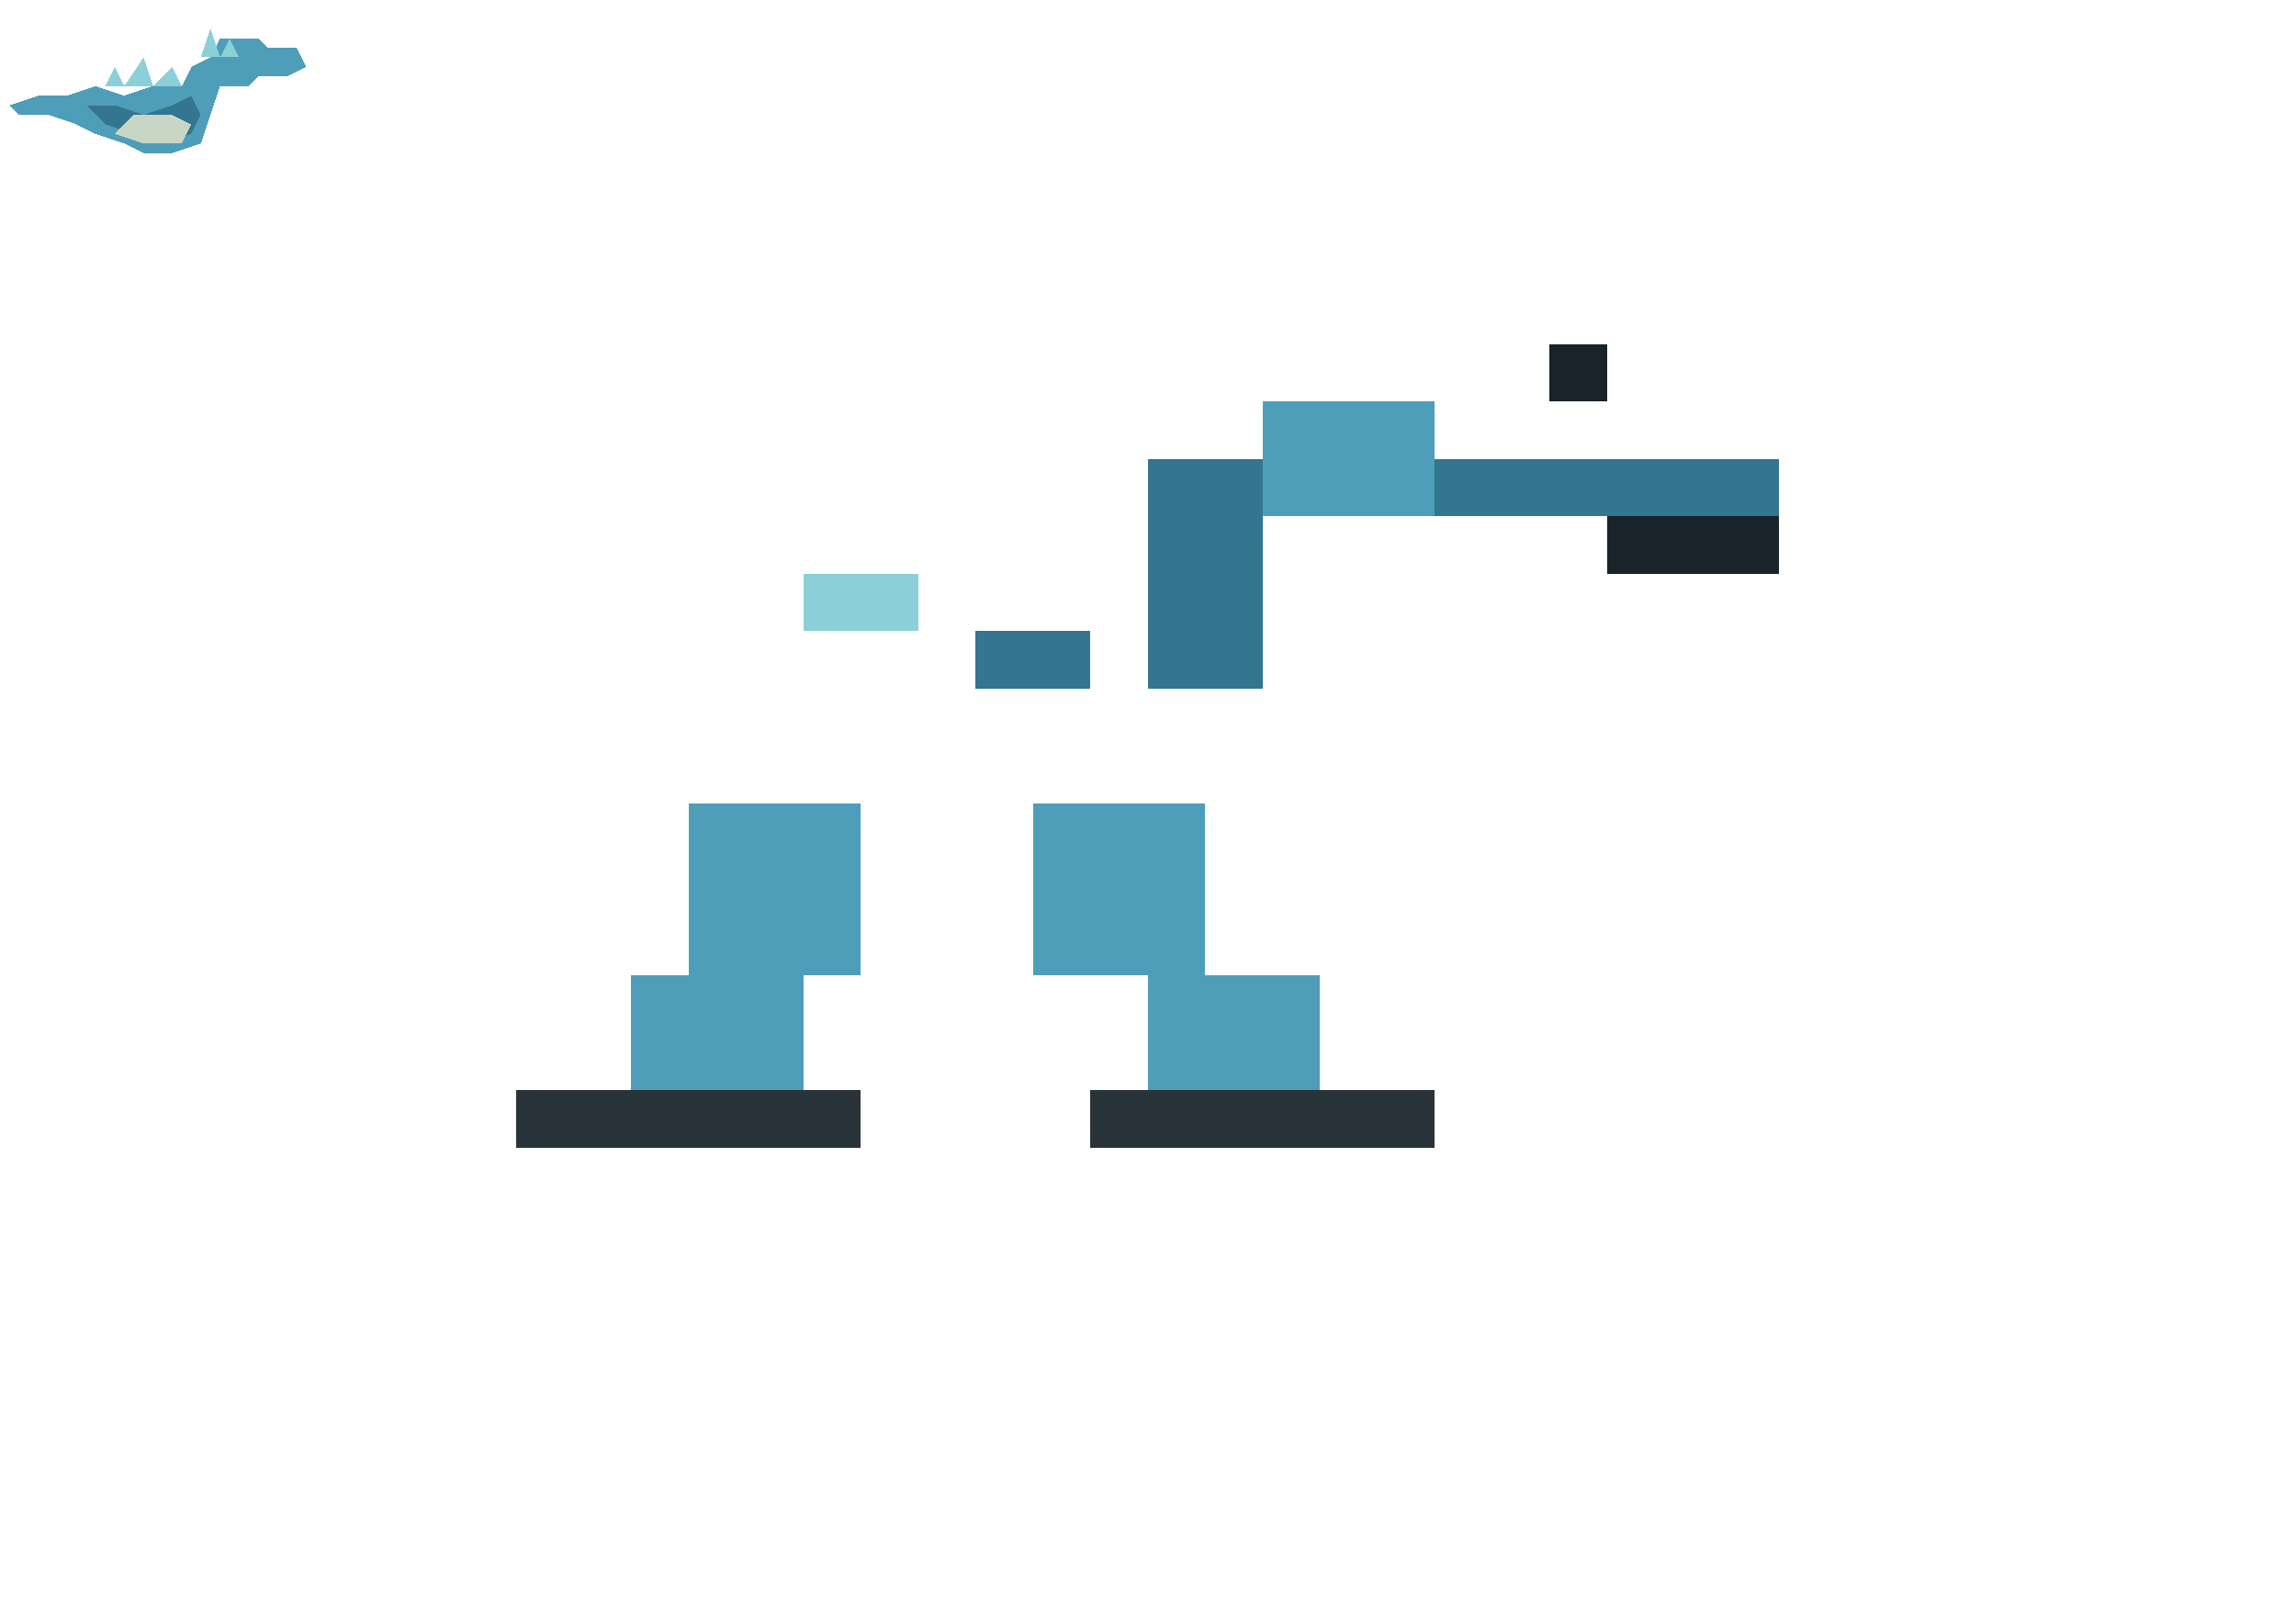
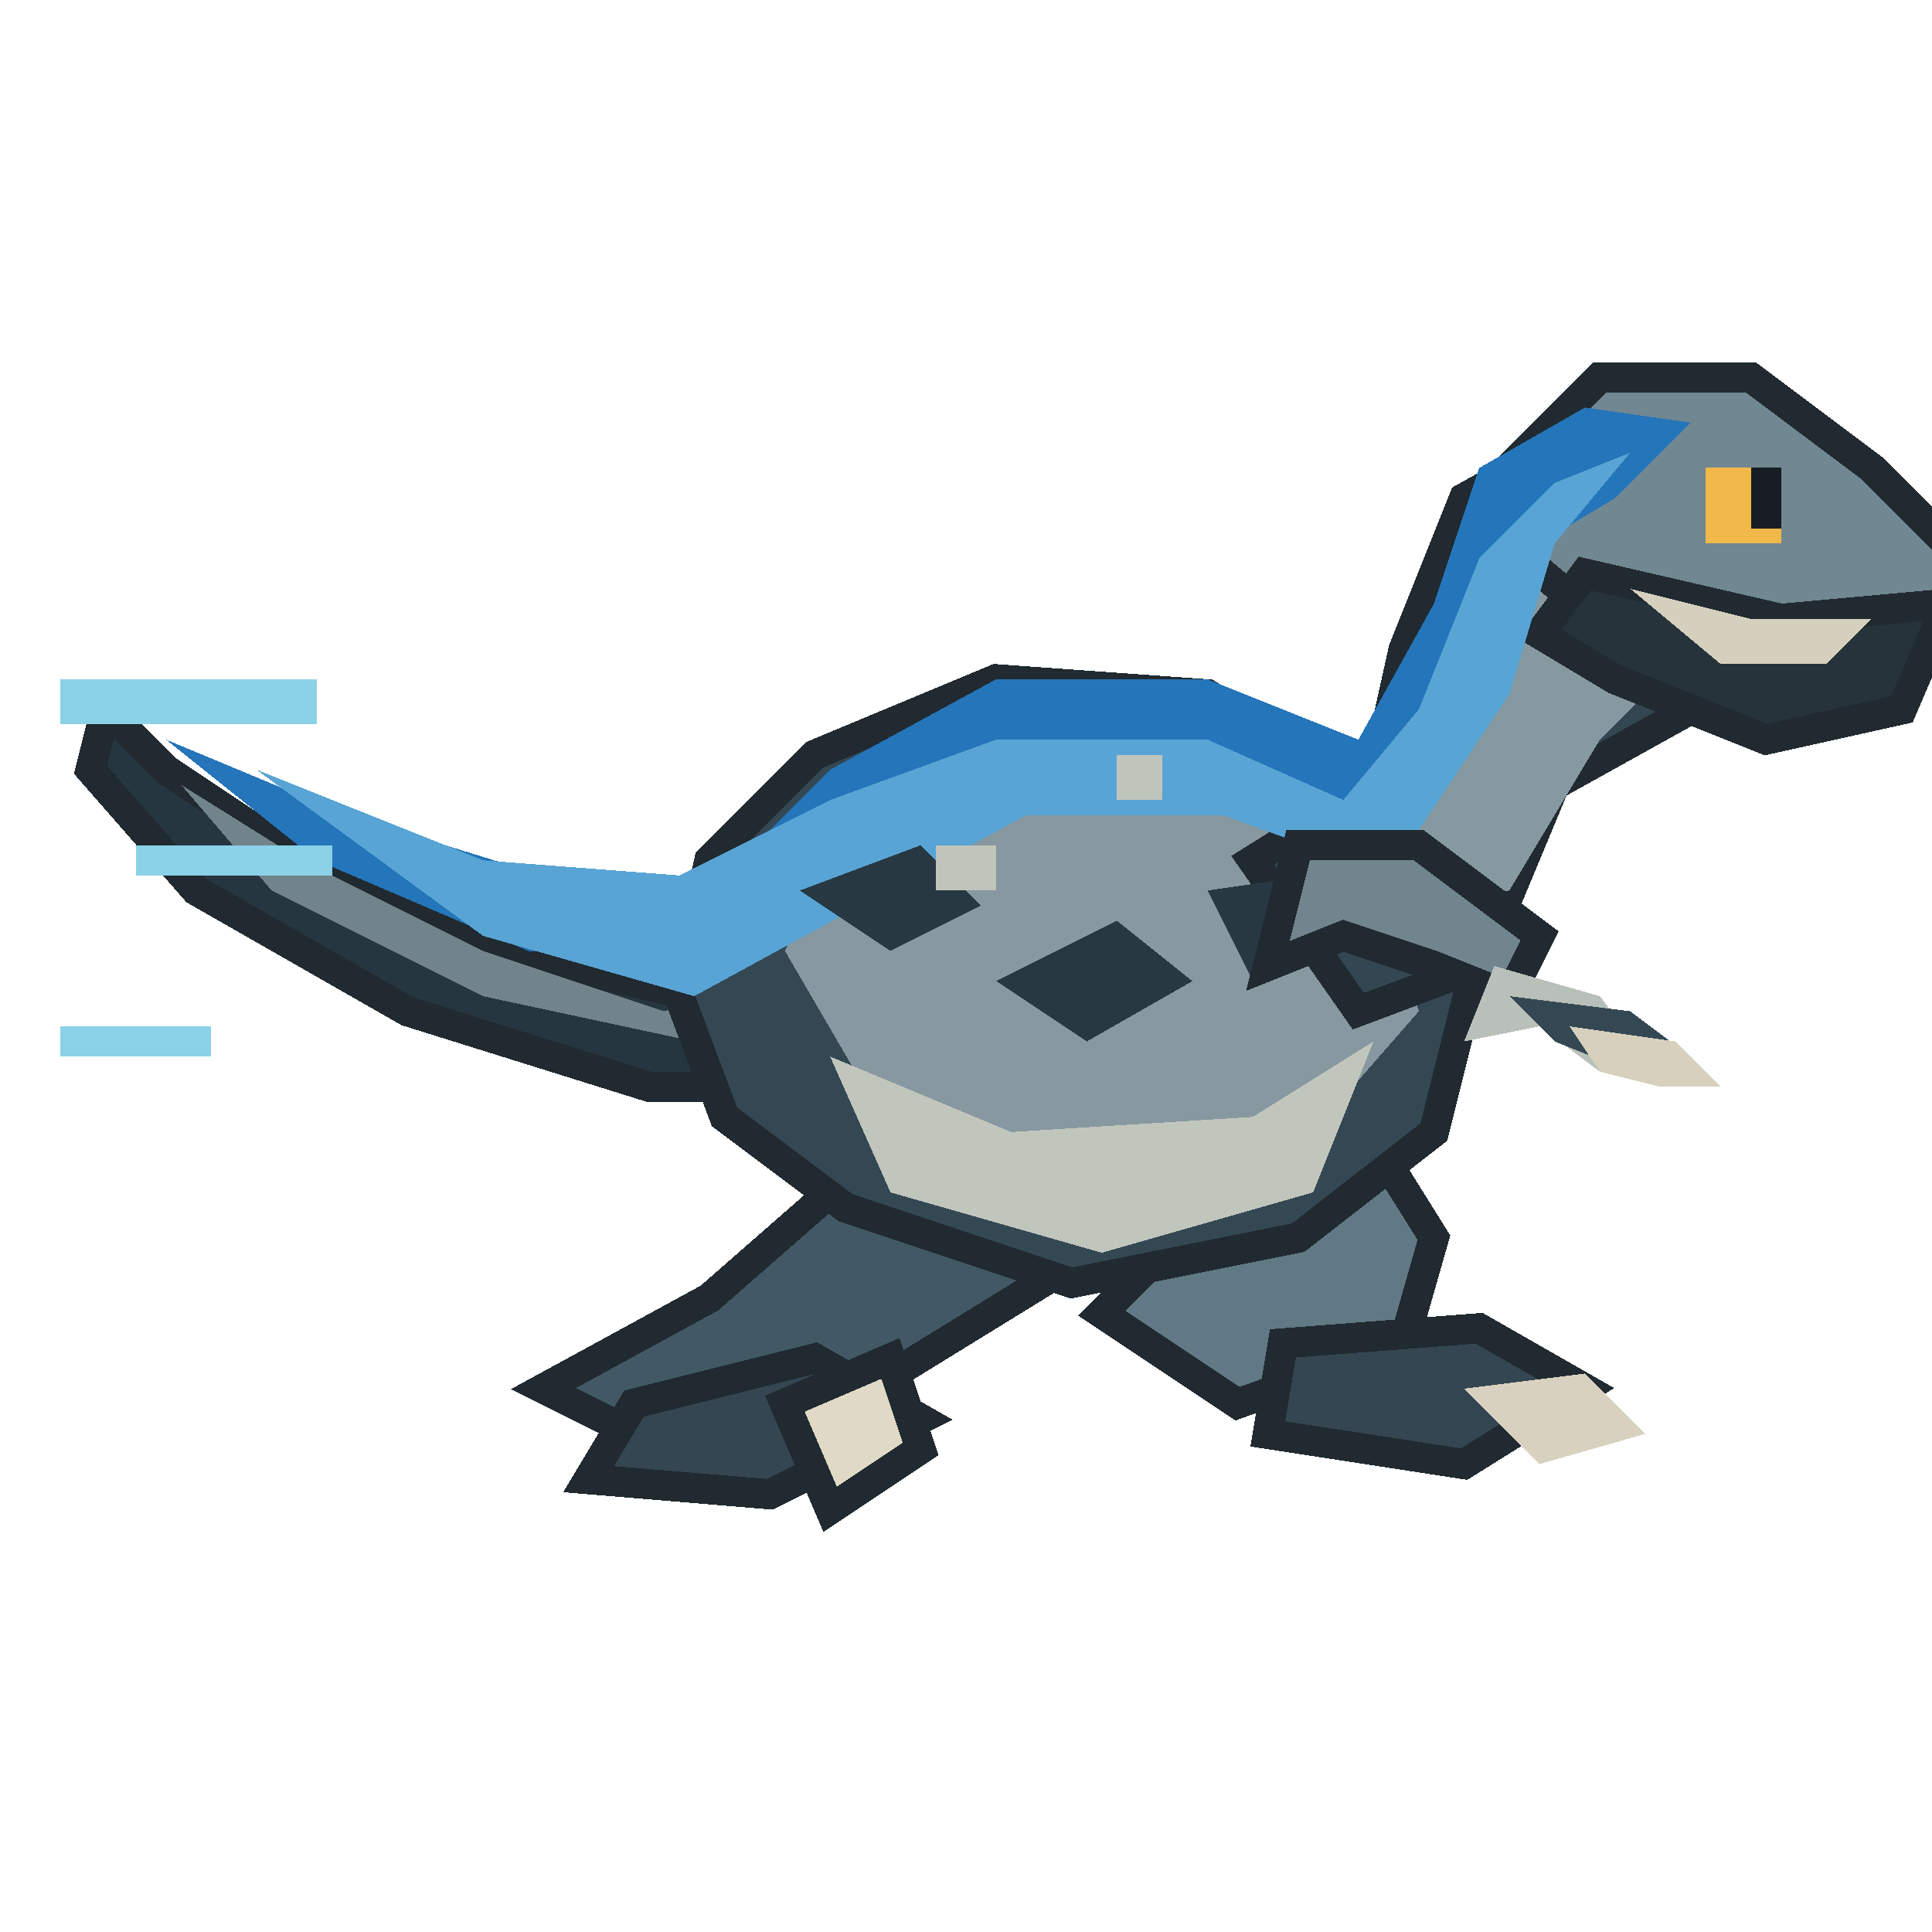
- <svg xmlns="http://www.w3.org/2000/svg" viewBox="0 0 240 168" shape-rendering="crispEdges">
-   <rect width="240" height="168" fill="none" />
-   <polygon points="7,10 10,9 13,10 16,9 19,9 20,7 22,6 23,4 27,4 28,5 31,5 32,7 30,8 27,8 26,9 23,9 22,12 21,15 18,16 15,16 13,15 10,14 8,13 5,12 2,12 1,11 4,10" fill="#4f9eb9" />
-   <polygon points="9,11 12,11 15,12 18,11 20,10 21,12 20,14 17,15 14,14 11,13" fill="#34758f" />
-   <polygon points="14,12 18,12 20,13 19,15 15,15 12,14" fill="#c7d6c5" />
-   <rect x="120" y="48" width="12" height="24" fill="#34758f" />
-   <rect x="132" y="42" width="18" height="12" fill="#4f9eb9" />
-   <rect x="150" y="48" width="18" height="6" fill="#34758f" />
-   <polygon points="11,9 12,7 13,9 15,6 16,9 18,7 19,9" fill="#8bd0d8" />
-   <polygon points="21,6 22,3 23,6 24,4 25,6" fill="#8bd0d8" />
-   <rect x="162" y="48" width="24" height="6" fill="#34758f" />
-   <rect x="168" y="54" width="18" height="6" fill="#18232a" />
-   <rect x="162" y="36" width="6" height="6" fill="#ffe36b" />
-   <rect x="162" y="36" width="6" height="6" fill="#18232a" />
-   <rect x="72" y="84" width="18" height="18" fill="#4f9eb9" />
-   <rect x="108" y="84" width="18" height="18" fill="#4f9eb9" />
-   <rect x="66" y="102" width="18" height="12" fill="#4f9eb9" />
-   <rect x="120" y="102" width="18" height="12" fill="#4f9eb9" />
-   <rect x="54" y="114" width="36" height="6" fill="#29343a" />
-   <rect x="114" y="114" width="36" height="6" fill="#29343a" />
-   <rect x="84" y="60" width="12" height="6" fill="#8bd0d8" />
-   <rect x="102" y="66" width="12" height="6" fill="#34758f" />
+ <svg xmlns="http://www.w3.org/2000/svg" viewBox="0 0 128 128" shape-rendering="crispEdges" role="img" aria-label="Violeta" data-character="Violeta" data-species="Velociraptor" data-age="adult" data-sex="female" data-lineage="Rosa" data-origin="Jurassic World" data-pose="dash">
+   <g transform="translate(4 2)">
+     <g stroke="#202a30" stroke-width="2" stroke-linejoin="miter">
+       <polygon points="55,70 67,73 65,83 52,91 40,94 32,90 43,84 51,77" fill="#425965" />
+       <polygon points="75,72 86,72 91,80 89,87 78,91 69,85 75,79" fill="#617984" />
+       <polygon points="38,91 50,88 57,92 47,97 35,96" fill="#344651" />
+       <polygon points="81,87 94,86 101,90 93,95 80,93" fill="#344651" />
+       <polygon points="48,91 55,88 57,94 51,98" fill="#e0d9c5" />
+       <polygon points="93,90 101,89 105,93 98,95" fill="#d8d1bf" stroke="none" />
+     </g>
+     <g stroke="#202a30" stroke-width="2" stroke-linejoin="miter">
+       <polygon points="55,61 42,64 29,61 16,55 7,49 3,45 2,49 9,57 23,65 39,70 55,70 63,65" fill="#263640" />
+       <polygon points="53,61 40,65 28,61 16,55 8,50 14,57 28,64 42,67 55,66" fill="#71838b" stroke="none" />
+       <polygon points="41,64 43,55 50,48 62,43 76,44 88,51 94,61 91,73 82,80 67,83 52,78 44,72" fill="#344854" />
+       <polygon points="48,61 53,52 65,48 78,49 87,56 90,65 83,73 69,77 55,73" fill="#8798a0" stroke="none" />
+       <polygon points="51,68 63,73 79,72 87,67 83,77 69,81 55,77" fill="#c1c6bd" stroke="none" />
+       <polygon points="79,55 87,50 89,41 93,31 102,26 111,29 114,36 108,45 99,50 94,62 86,65" fill="#334752" />
+       <polygon points="88,48 93,36 101,30 109,32 109,40 102,47 96,57 90,58" fill="#8799a0" stroke="none" />
+       <polygon points="96,29 102,23 112,23 120,29 126,35 124,41 115,43 103,40 97,35" fill="#718792" />
+       <polygon points="101,36 114,39 125,38 122,45 113,47 103,43 98,40" fill="#26333b" />
+       <polygon points="104,37 112,39 120,39 117,42 110,42" fill="#d5d0bd" stroke="none" />
+       <polygon points="7,47 19,52 32,56 44,56 51,49 62,43 76,43 86,47 91,38 94,29 101,25 108,26 103,31 98,34 94,45 88,54 78,49 64,48 54,54 45,62 31,61 17,55" fill="#2475b9" stroke="none" />
+       <polygon points="13,49 28,55 41,56 51,51 62,47 76,47 85,51 90,45 94,35 99,30 104,28 99,34 96,44 88,56 77,52 64,52 53,58 42,64 28,60" fill="#58a4d5" stroke="none" />
+       <polygon points="49,57 57,54 61,58 55,61" fill="#273842" stroke="none" />
+       <polygon points="62,63 70,59 75,63 68,67" fill="#273842" stroke="none" />
+       <polygon points="76,57 83,56 86,60 79,63" fill="#273842" stroke="none" />
+       <polygon points="82,54 90,54 98,60 96,64 91,62 85,60 80,62" fill="#71858f" />
+       <polygon points="95,62 102,64 105,68 102,69 98,66 93,67" fill="#b8c0b9" stroke="none" />
+       <polygon points="96,64 104,65 108,68 104,69 99,67" fill="#344854" stroke="none" />
+       <polygon points="100,66 107,67 110,70 106,70 102,69" fill="#d6d0bd" stroke="none" />
+       <rect x="109" y="29" width="5" height="5" fill="#f2b84a" stroke="none" />
+       <rect x="112" y="29" width="2" height="4" fill="#171d22" stroke="none" />
+       <rect x="58" y="54" width="4" height="3" fill="#c0c5bb" stroke="none" />
+       <rect x="70" y="48" width="3" height="3" fill="#c0c5bb" stroke="none" />
+     </g>
+     <g fill="#8bd2e8">
+       <rect x="0" y="43" width="17" height="3" />
+       <rect x="5" y="54" width="13" height="2" />
+       <rect x="0" y="66" width="10" height="2" />
+     </g>
+   </g>
</svg>
